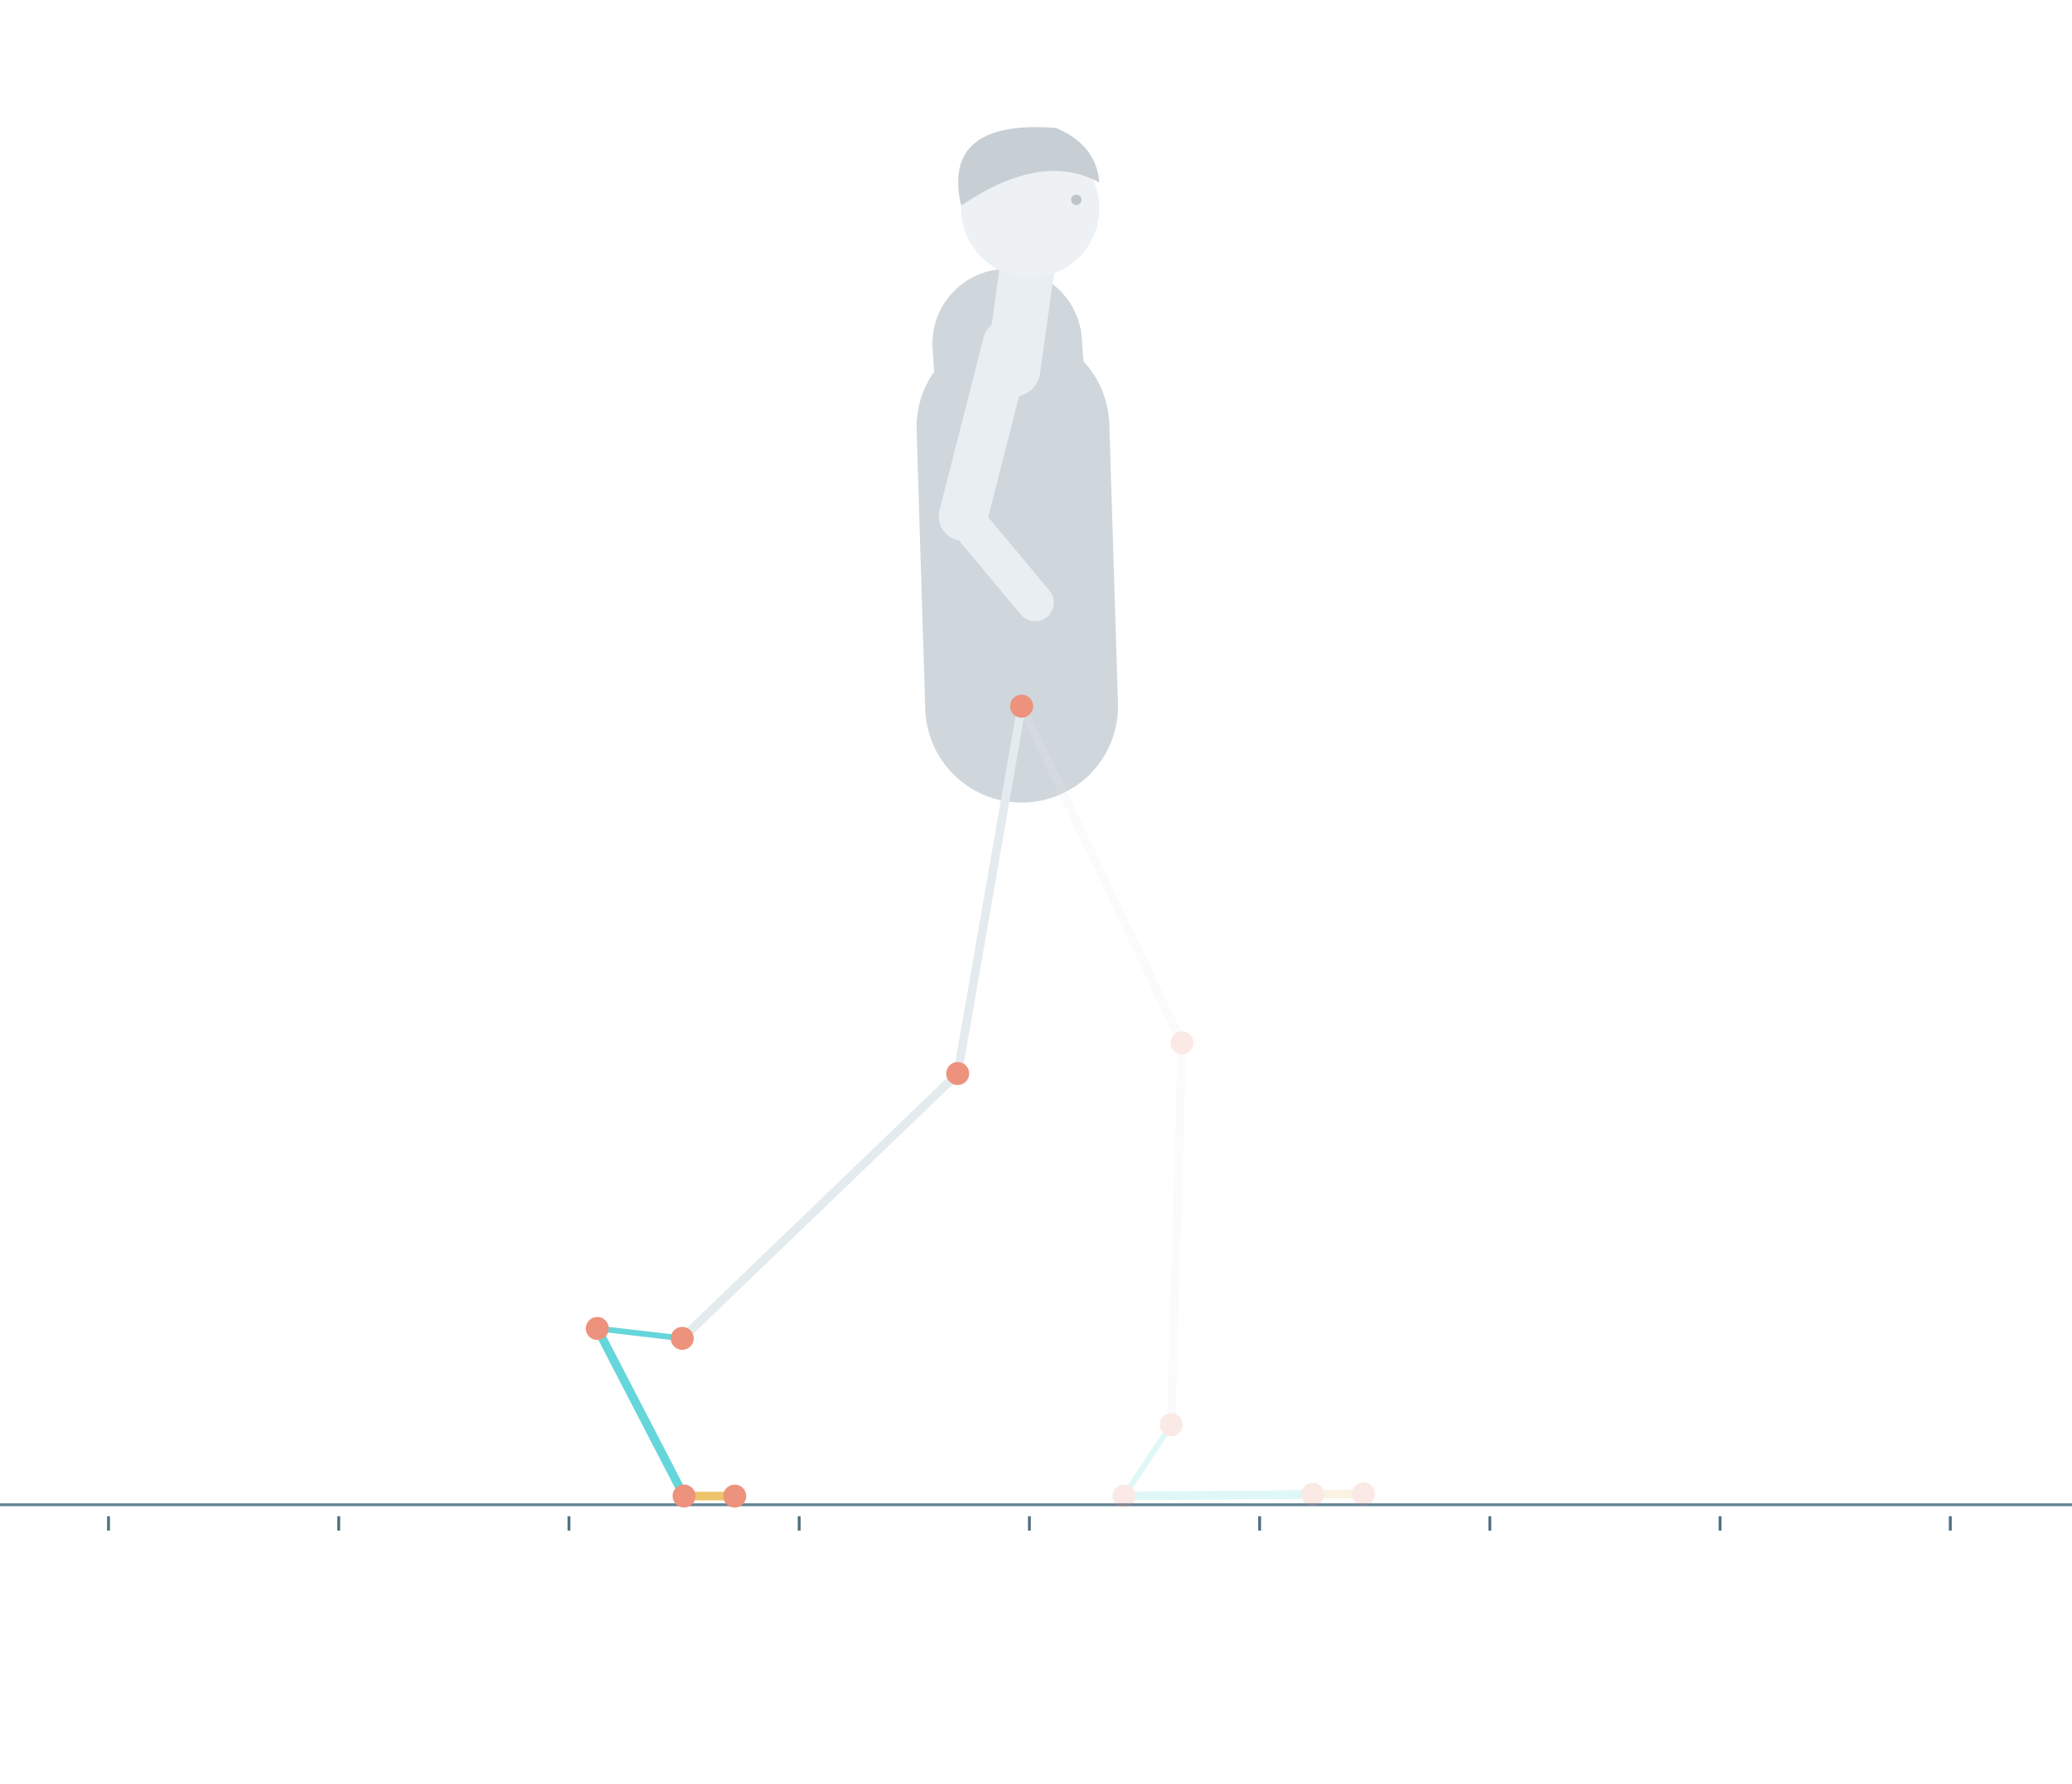
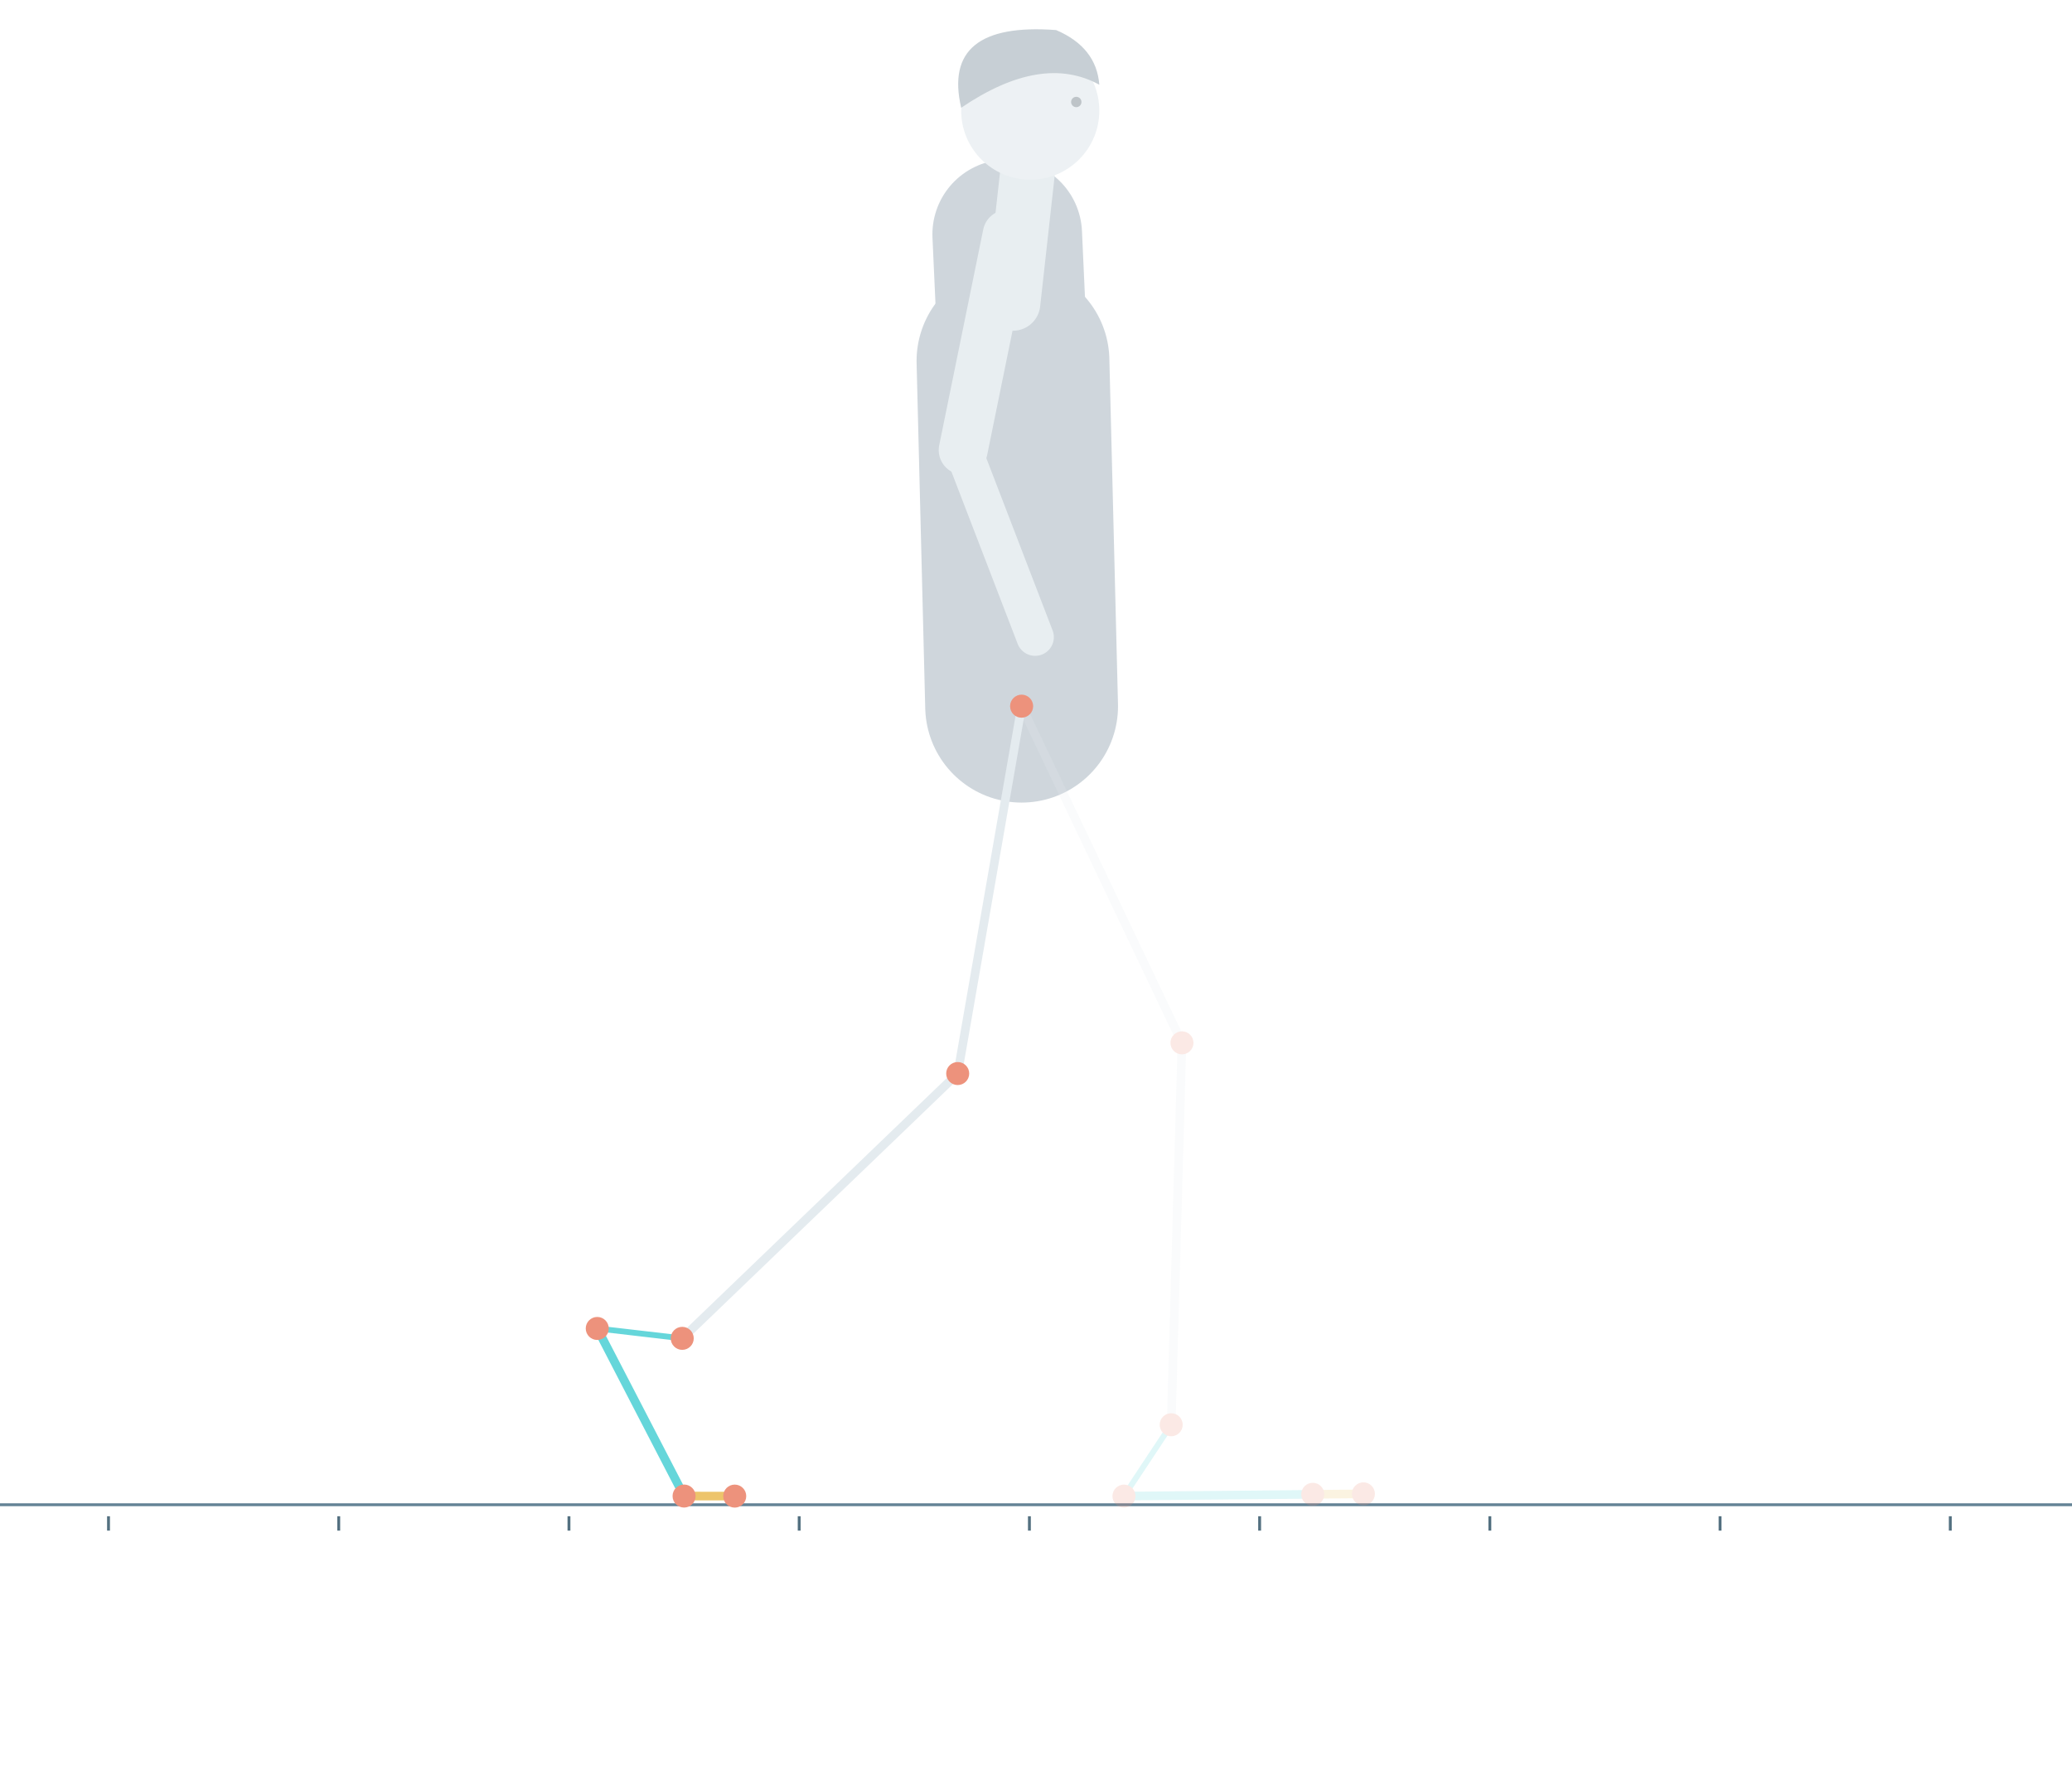
<svg xmlns="http://www.w3.org/2000/svg" viewBox="0 0 720 620" role="img" aria-labelledby="rig-6-title">
  <g transform="">
    <path d="M-1600,523H2200" stroke="#648396" stroke-width="1" />
    <path d="M-42.292,527v5" stroke="#537080" />
    <path d="M37.708,527v5" stroke="#537080" />
    <path d="M117.708,527v5" stroke="#537080" />
    <path d="M197.708,527v5" stroke="#537080" />
    <path d="M277.708,527v5" stroke="#537080" />
    <path d="M357.708,527v5" stroke="#537080" />
    <path d="M437.708,527v5" stroke="#537080" />
    <path d="M517.708,527v5" stroke="#537080" />
    <path d="M597.708,527v5" stroke="#537080" />
    <path d="M677.708,527v5" stroke="#537080" />
    <path d="M757.708,527v5" stroke="#537080" />
    <path d="M837.708,527v5" stroke="#537080" />
    <path d="M917.708,527v5" stroke="#537080" />
    <path d="M997.708,527v5" stroke="#537080" />
    <path d="M1077.708,527v5" stroke="#537080" />
    <g opacity="0.28">
-       <path d="M355,245.45L352,148.45" stroke="#526D82" stroke-width="67" stroke-linecap="round" fill="none" />
-       <path d="M352,148.45L350,119.45" stroke="#526D82" stroke-width="52" stroke-linecap="round" fill="none" />
-       <path d="M350,119.45L334.7,179.45" stroke="#AEC3CD" stroke-width="17" stroke-linecap="round" fill="none" />
-       <path d="M334.7,179.45L359.7,209.45" stroke="#AEC3CD" stroke-width="13" stroke-linecap="round" fill="none" />
-       <path d="M352,128.45L358,85.45" stroke="#AEC3CD" stroke-width="19" stroke-linecap="round" fill="none" />
-       <circle cx="358" cy="72.45" r="24" fill="#BDCDD6" />
-       <path d="M334,71.45 Q327,41.45 367,44.45 Q381,50.45 382,63.45 Q362,52.45 334,71.45" fill="#365367" />
-       <circle cx="374" cy="69.45" r="1.8" fill="#142A3A" />
+       <path d="M355,245.45L352,125.45" stroke="#526D82" stroke-width="67" stroke-linecap="round" fill="none" />
+       <path d="M352,125.45L350,81.45" stroke="#526D82" stroke-width="52" stroke-linecap="round" fill="none" />
+       <path d="M350,81.45L334.7,156.45" stroke="#AEC3CD" stroke-width="17" stroke-linecap="round" fill="none" />
+       <path d="M334.7,156.45L359.7,221.45" stroke="#AEC3CD" stroke-width="13" stroke-linecap="round" fill="none" />
+       <path d="M352,105.45L358,51.45" stroke="#AEC3CD" stroke-width="19" stroke-linecap="round" fill="none" />
+       <circle cx="358" cy="38.45" r="24" fill="#BDCDD6" />
+       <path d="M334,37.45 Q327,7.45 367,10.45 Q381,16.45 382,29.45 Q362,18.45 334,37.45" fill="#365367" />
+       <circle cx="374" cy="35.45" r="1.8" fill="#142A3A" />
    </g>
    <path d="M355,245.45L332.79,373.13" stroke="#e4ebef" stroke-width="3" stroke-linecap="round" fill="none" />
    <path d="M332.79,373.13L237.07,465.17" stroke="#e4ebef" stroke-width="3" stroke-linecap="round" fill="none" />
    <path d="M237.07,465.17L207.54,461.73" stroke="#65d6da" stroke-width="2" stroke-linecap="round" fill="none" />
    <path d="M207.54,461.73L237.71,519.98" stroke="#65d6da" stroke-width="3" stroke-linecap="round" fill="none" />
    <path d="M237.71,519.98L255.31,520" stroke="#edc46b" stroke-width="3" stroke-linecap="round" fill="none" />
    <circle cx="355" cy="245.45" r="4" fill="#ed927c" />
    <circle cx="332.79" cy="373.13" r="4" fill="#ed927c" />
    <circle cx="237.07" cy="465.17" r="4" fill="#ed927c" />
    <circle cx="207.54" cy="461.73" r="4" fill="#ed927c" />
    <circle cx="237.71" cy="519.98" r="4" fill="#ed927c" />
    <circle cx="255.31" cy="520" r="4" fill="#ed927c" />
    <g opacity="0.2">
      <path d="M355,245.45L410.72,362.46" stroke="#e4ebef" stroke-width="3" stroke-linecap="round" fill="none" />
      <path d="M410.72,362.46L406.98,495.2" stroke="#e4ebef" stroke-width="3" stroke-linecap="round" fill="none" />
      <path d="M406.98,495.2L390.57,520" stroke="#65d6da" stroke-width="2" stroke-linecap="round" fill="none" />
      <path d="M390.57,520L456.17,519.38" stroke="#65d6da" stroke-width="3" stroke-linecap="round" fill="none" />
      <path d="M456.17,519.38L473.77,519.22" stroke="#edc46b" stroke-width="3" stroke-linecap="round" fill="none" />
      <circle cx="355" cy="245.45" r="4" fill="#ed927c" />
      <circle cx="410.72" cy="362.46" r="4" fill="#ed927c" />
      <circle cx="406.98" cy="495.2" r="4" fill="#ed927c" />
      <circle cx="390.57" cy="520" r="4" fill="#ed927c" />
      <circle cx="456.17" cy="519.38" r="4" fill="#ed927c" />
      <circle cx="473.77" cy="519.22" r="4" fill="#ed927c" />
    </g>
  </g>
</svg>
